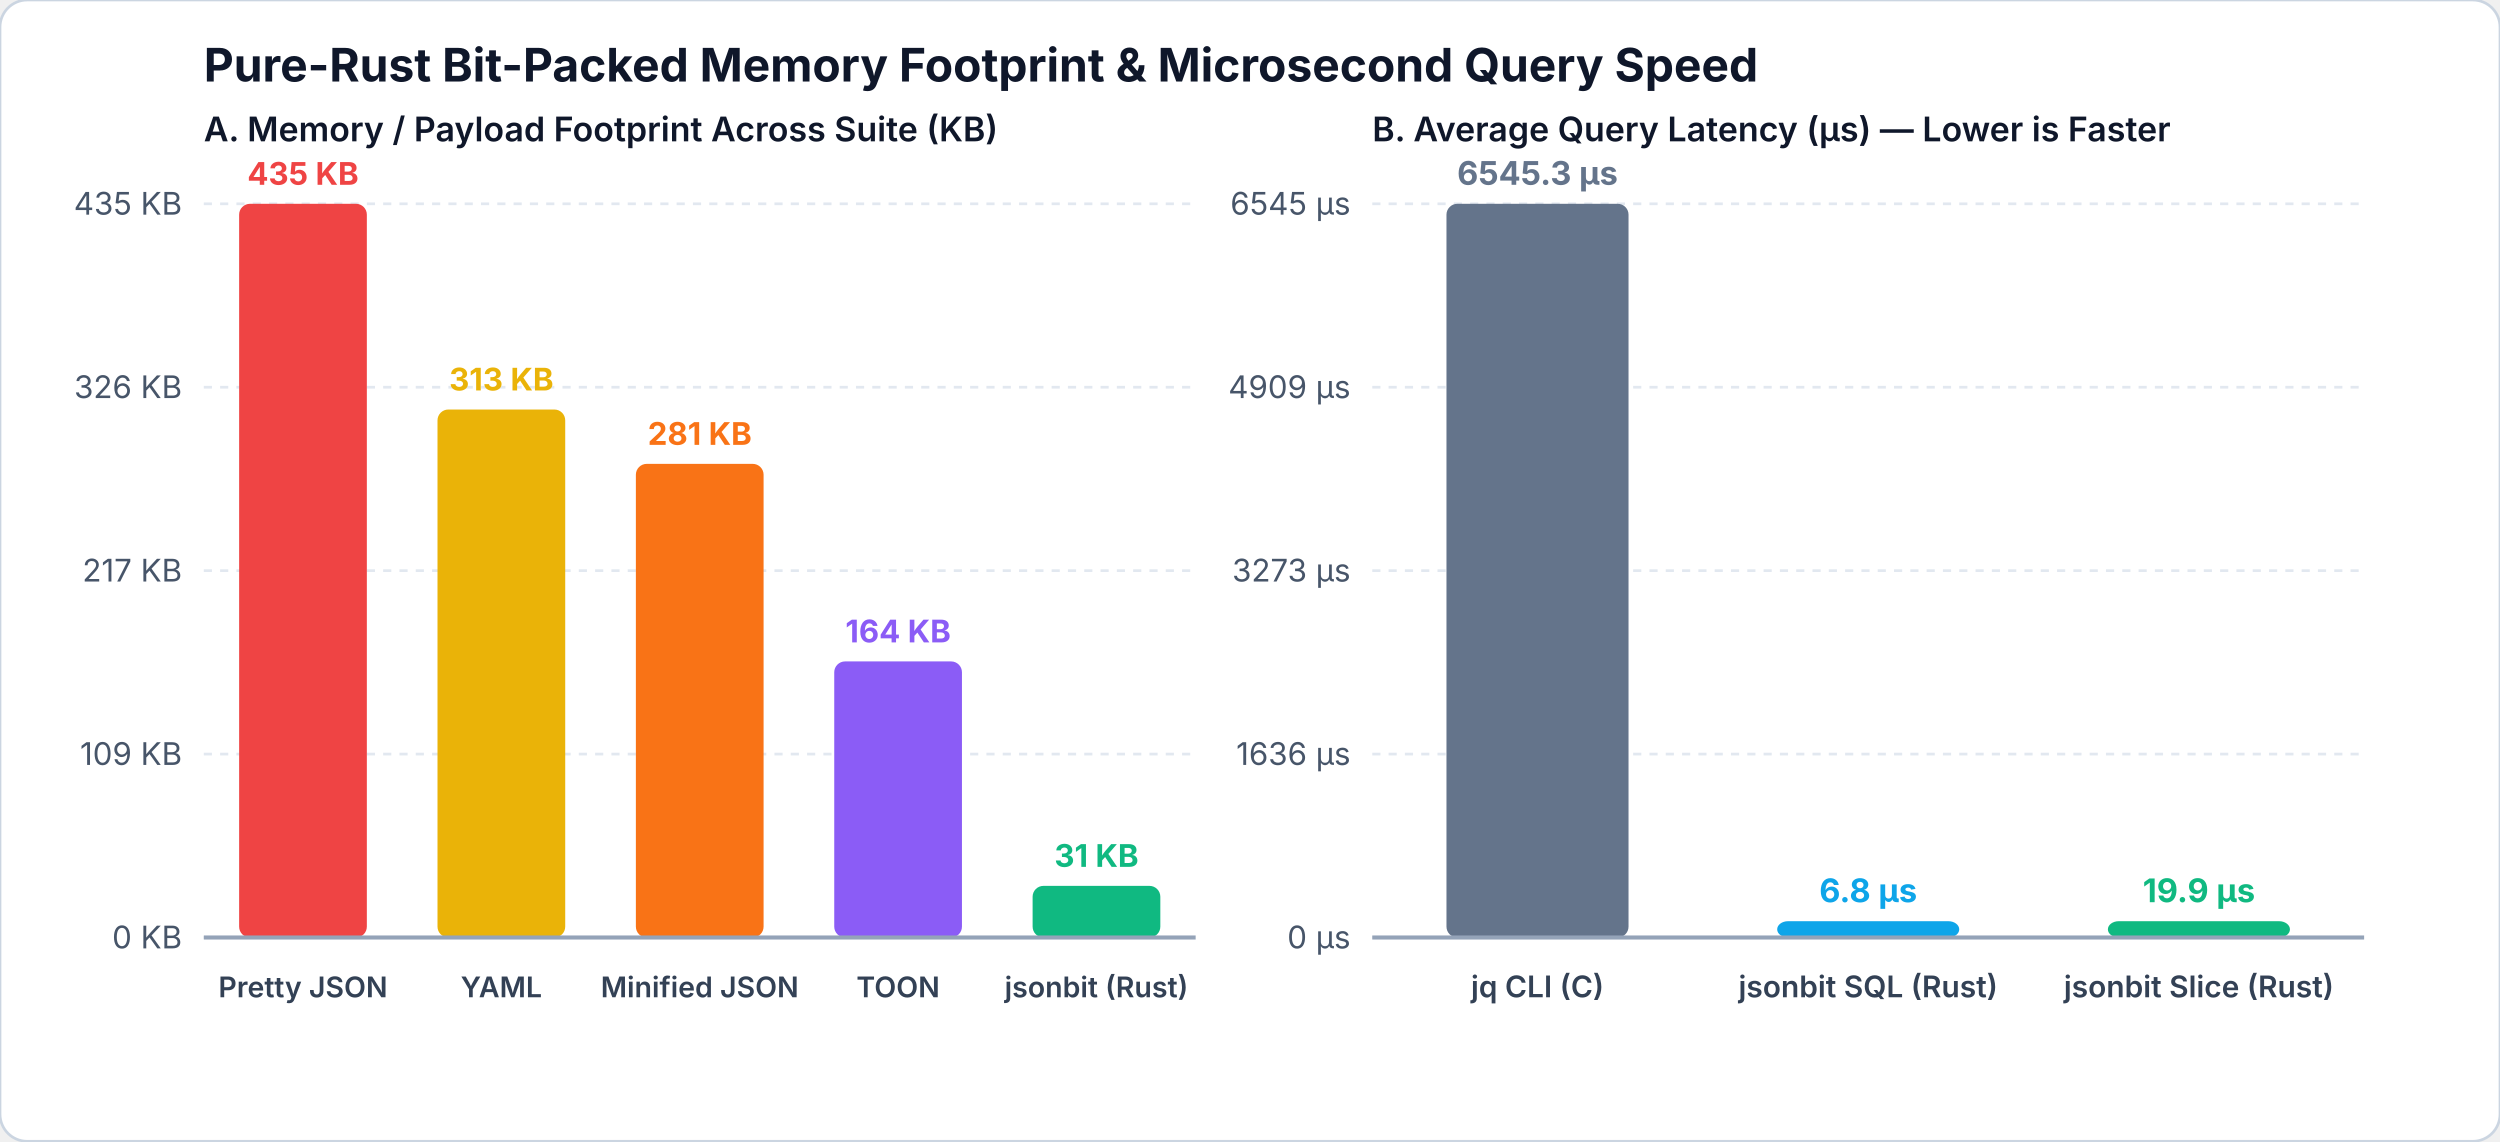
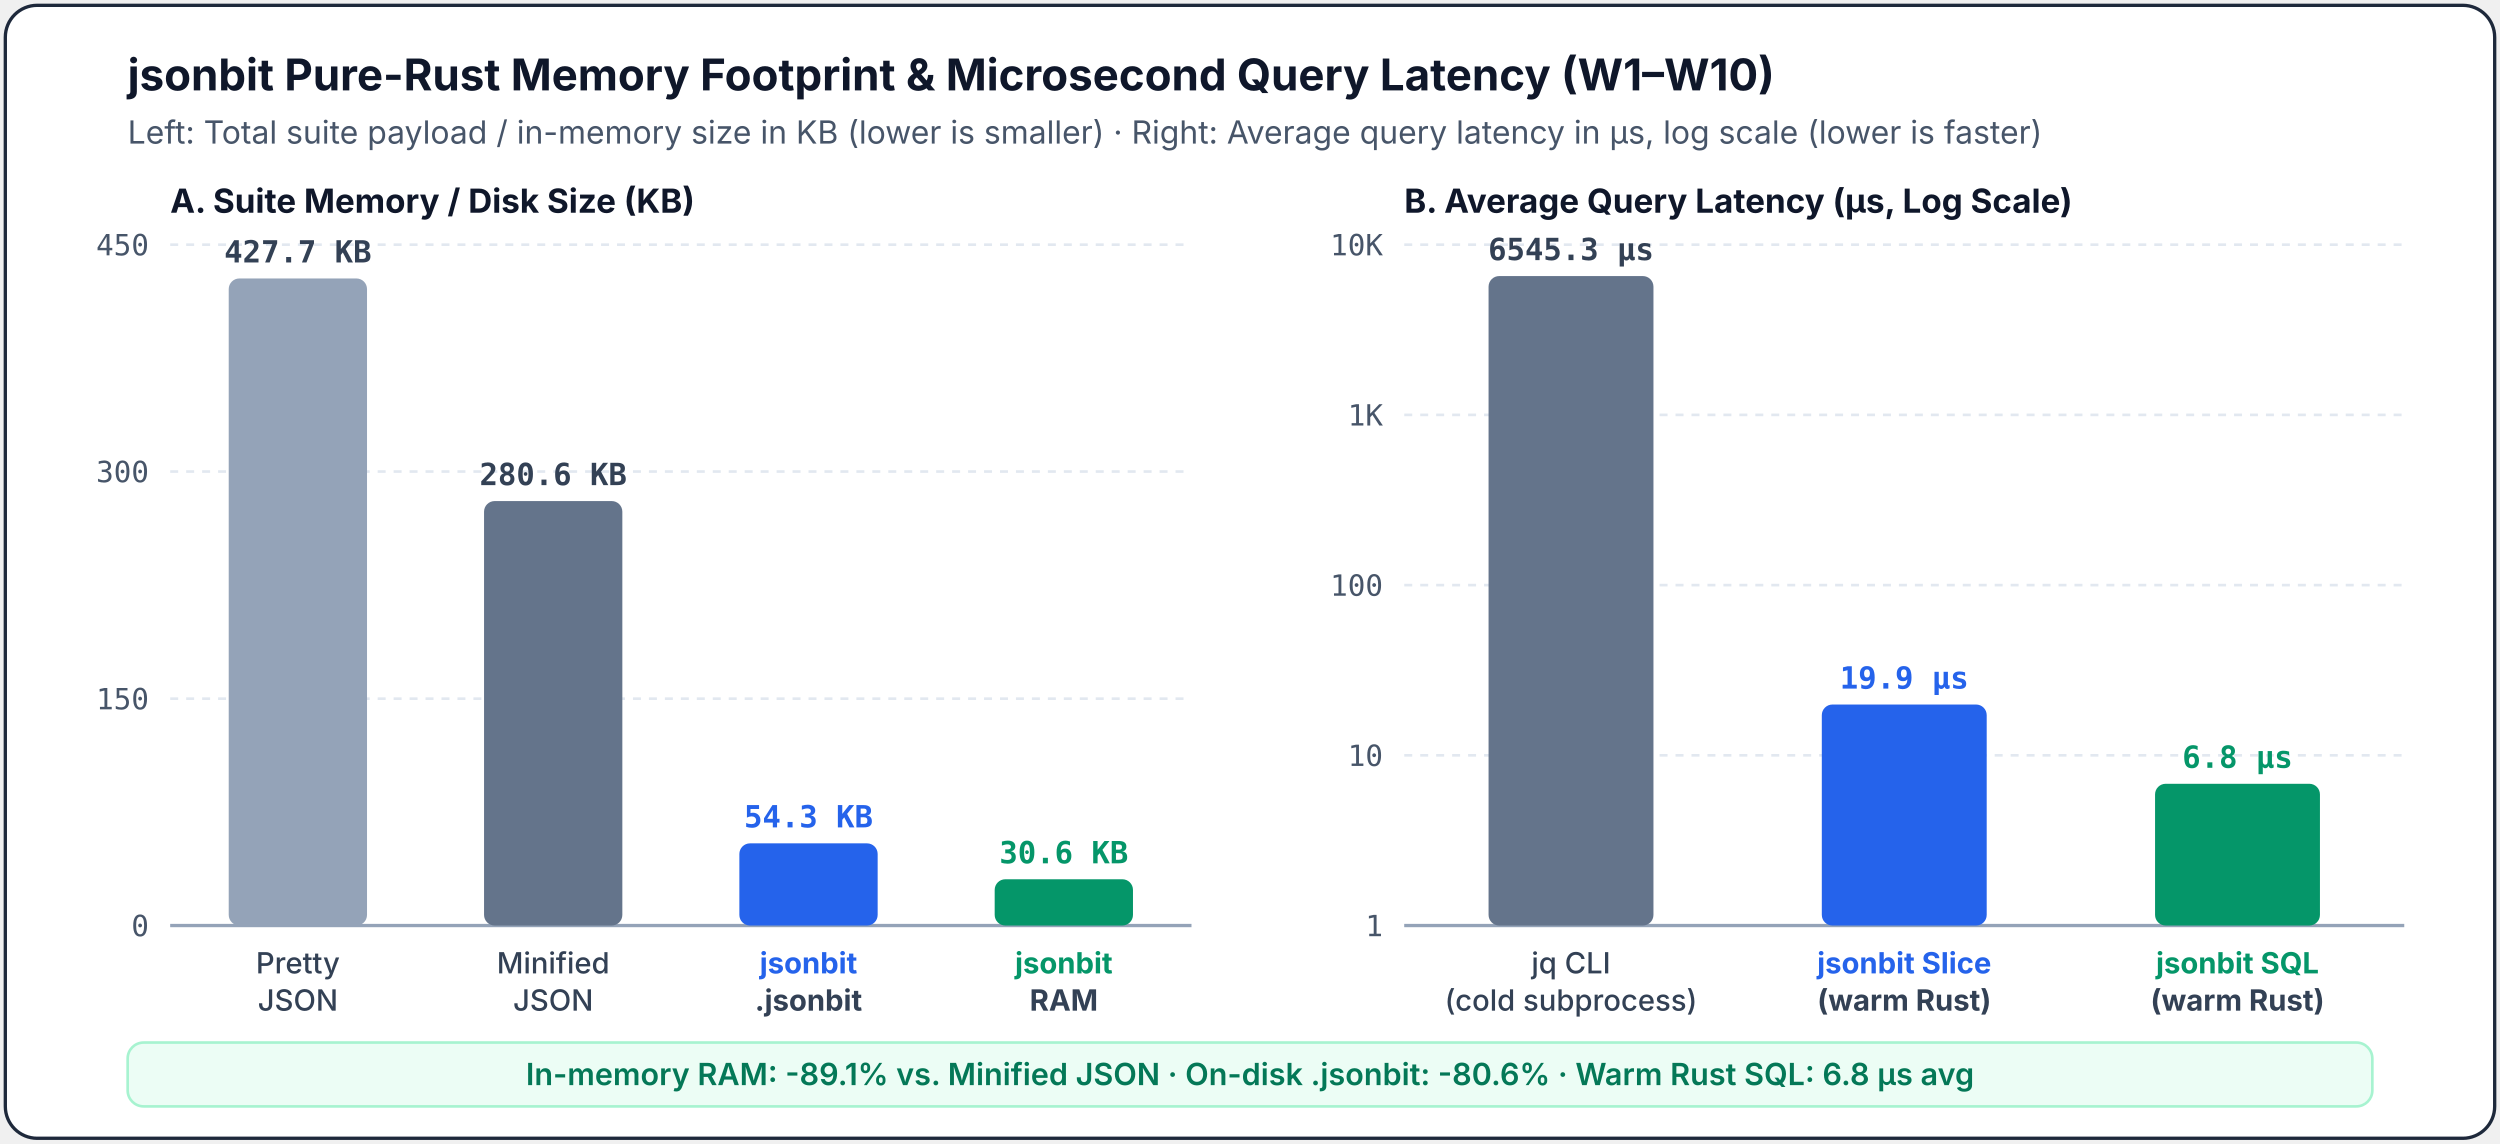
- <svg xmlns="http://www.w3.org/2000/svg" viewBox="0 0 920 420" width="100%" height="100%">
-   <rect width="920" height="420" fill="#ffffff" rx="10" stroke="#cbd5e1" stroke-width="1" />
-   <text x="75" y="30" font-family="Inter, system-ui, sans-serif" font-size="17" font-weight="700" fill="#0f172a">Pure-Rust Bit-Packed Memory Footprint &amp; Microsecond Query Speed</text>
-   <text x="75" y="52" font-family="Inter, system-ui, sans-serif" font-size="12.5" fill="#0f172a" font-weight="600">A. Memory / Payload Footprint Across Suite (KB)</text>
-   <text x="505" y="52" font-family="Inter, system-ui, sans-serif" font-size="12.5" fill="#0f172a" font-weight="600">B. Average Query Latency (µs) — Lower is Faster</text>
-   <line x1="75" y1="345" x2="440" y2="345" stroke="#e2e8f0" stroke-width="1" stroke-dasharray="3,3" />
-   <text x="67" y="349" text-anchor="end" font-family="Inter, system-ui, sans-serif" font-size="11.5" fill="#475569">0 KB</text>
-   <line x1="75" y1="277.5" x2="440" y2="277.5" stroke="#e2e8f0" stroke-width="1" stroke-dasharray="3,3" />
-   <text x="67" y="281.5" text-anchor="end" font-family="Inter, system-ui, sans-serif" font-size="11.5" fill="#475569">109 KB</text>
-   <line x1="75" y1="210" x2="440" y2="210" stroke="#e2e8f0" stroke-width="1" stroke-dasharray="3,3" />
-   <text x="67" y="214" text-anchor="end" font-family="Inter, system-ui, sans-serif" font-size="11.5" fill="#475569">217 KB</text>
-   <line x1="75" y1="142.5" x2="440" y2="142.5" stroke="#e2e8f0" stroke-width="1" stroke-dasharray="3,3" />
-   <text x="67" y="146.5" text-anchor="end" font-family="Inter, system-ui, sans-serif" font-size="11.5" fill="#475569">326 KB</text>
-   <line x1="75" y1="75" x2="440" y2="75" stroke="#e2e8f0" stroke-width="1" stroke-dasharray="3,3" />
-   <text x="67" y="79" text-anchor="end" font-family="Inter, system-ui, sans-serif" font-size="11.5" fill="#475569">435 KB</text>
-   <rect x="88.0" y="75.0" width="47" height="270.0" fill="#ef4444" rx="4" />
-   <text x="111.5" y="68.0" text-anchor="middle" font-family="Inter, system-ui, sans-serif" font-size="11.5" font-weight="700" fill="#ef4444">435 KB</text>
-   <text x="111.5" y="367" text-anchor="middle" font-family="Inter, system-ui, sans-serif" font-size="10.5" font-weight="600" fill="#334155">Pretty JSON</text>
-   <rect x="161.0" y="150.7" width="47" height="194.3" fill="#eab308" rx="4" />
-   <text x="184.5" y="143.7" text-anchor="middle" font-family="Inter, system-ui, sans-serif" font-size="11.5" font-weight="700" fill="#eab308">313 KB</text>
-   <text x="184.5" y="367" text-anchor="middle" font-family="Inter, system-ui, sans-serif" font-size="10.5" font-weight="600" fill="#334155">YAML</text>
-   <rect x="234.0" y="170.7" width="47" height="174.3" fill="#f97316" rx="4" />
-   <text x="257.5" y="163.7" text-anchor="middle" font-family="Inter, system-ui, sans-serif" font-size="11.5" font-weight="700" fill="#f97316">281 KB</text>
-   <text x="257.5" y="367" text-anchor="middle" font-family="Inter, system-ui, sans-serif" font-size="10.5" font-weight="600" fill="#334155">Minified JSON</text>
-   <rect x="307.0" y="243.4" width="47" height="101.6" fill="#8b5cf6" rx="4" />
-   <text x="330.5" y="236.4" text-anchor="middle" font-family="Inter, system-ui, sans-serif" font-size="11.5" font-weight="700" fill="#8b5cf6">164 KB</text>
-   <text x="330.5" y="367" text-anchor="middle" font-family="Inter, system-ui, sans-serif" font-size="10.5" font-weight="600" fill="#334155">TOON</text>
-   <rect x="380.0" y="326.0" width="47" height="19.0" fill="#10b981" rx="4" />
-   <text x="403.5" y="319.0" text-anchor="middle" font-family="Inter, system-ui, sans-serif" font-size="11.5" font-weight="700" fill="#10b981">31 KB</text>
-   <text x="403.5" y="367" text-anchor="middle" font-family="Inter, system-ui, sans-serif" font-size="10.5" font-weight="600" fill="#334155">jsonbit (Rust)</text>
-   <line x1="505" y1="345" x2="870" y2="345" stroke="#e2e8f0" stroke-width="1" stroke-dasharray="3,3" />
-   <text x="497" y="349" text-anchor="end" font-family="Inter, system-ui, sans-serif" font-size="11.5" fill="#475569">0 µs</text>
-   <line x1="505" y1="277.5" x2="870" y2="277.5" stroke="#e2e8f0" stroke-width="1" stroke-dasharray="3,3" />
-   <text x="497" y="281.5" text-anchor="end" font-family="Inter, system-ui, sans-serif" font-size="11.5" fill="#475569">1636 µs</text>
-   <line x1="505" y1="210" x2="870" y2="210" stroke="#e2e8f0" stroke-width="1" stroke-dasharray="3,3" />
-   <text x="497" y="214" text-anchor="end" font-family="Inter, system-ui, sans-serif" font-size="11.5" fill="#475569">3273 µs</text>
-   <line x1="505" y1="142.5" x2="870" y2="142.5" stroke="#e2e8f0" stroke-width="1" stroke-dasharray="3,3" />
-   <text x="497" y="146.5" text-anchor="end" font-family="Inter, system-ui, sans-serif" font-size="11.5" fill="#475569">4909 µs</text>
-   <line x1="505" y1="75" x2="870" y2="75" stroke="#e2e8f0" stroke-width="1" stroke-dasharray="3,3" />
-   <text x="497" y="79" text-anchor="end" font-family="Inter, system-ui, sans-serif" font-size="11.5" fill="#475569">6545 µs</text>
-   <rect x="532.3" y="75.0" width="67" height="270.0" fill="#64748b" rx="4" />
-   <text x="565.8" y="68.0" text-anchor="middle" font-family="Inter, system-ui, sans-serif" font-size="12" font-weight="700" fill="#64748b">6545.3 µs</text>
-   <text x="565.8" y="367" text-anchor="middle" font-family="Inter, system-ui, sans-serif" font-size="11" font-weight="600" fill="#334155">jq CLI (C)</text>
-   <rect x="654.0" y="339.0" width="67" height="6.0" fill="#0ea5e9" rx="4" />
-   <text x="687.5" y="332.0" text-anchor="middle" font-family="Inter, system-ui, sans-serif" font-size="12" font-weight="700" fill="#0ea5e9">6.8 µs</text>
-   <text x="687.5" y="367" text-anchor="middle" font-family="Inter, system-ui, sans-serif" font-size="11" font-weight="600" fill="#334155">jsonbit SQL (Rust)</text>
-   <rect x="775.7" y="339.0" width="67" height="6.0" fill="#10b981" rx="4" />
-   <text x="809.2" y="332.0" text-anchor="middle" font-family="Inter, system-ui, sans-serif" font-size="12" font-weight="700" fill="#10b981">19.9 µs</text>
-   <text x="809.2" y="367" text-anchor="middle" font-family="Inter, system-ui, sans-serif" font-size="11" font-weight="600" fill="#334155">jsonbit Slice (Rust)</text>
-   <line x1="75" y1="345" x2="440" y2="345" stroke="#94a3b8" stroke-width="1.5" />
-   <line x1="505" y1="345" x2="870" y2="345" stroke="#94a3b8" stroke-width="1.5" />
+ <svg xmlns="http://www.w3.org/2000/svg" viewBox="0 0 940 430" width="940" height="430">
+   <rect x="2" y="2" width="936" height="426" rx="12" fill="#ffffff" stroke="#1e293b" stroke-width="1.25" />
+   <text x="48" y="34" font-family="ui-sans-serif, -apple-system, BlinkMacSystemFont, 'Segoe UI', Inter, Roboto, sans-serif" font-size="16.5" font-weight="700" fill="#0f172a">jsonbit Pure-Rust Memory Footprint &amp; Microsecond Query Latency (W1–W10)</text>
+   <text x="48" y="54" font-family="ui-sans-serif, -apple-system, BlinkMacSystemFont, 'Segoe UI', Inter, Roboto, sans-serif" font-size="12" fill="#475569">Left: Total suite payload / in-memory size in KB (lower is smaller)  ·  Right: Average query latency in µs, log scale (lower is faster)</text>
+   <text x="64" y="80" font-family="ui-sans-serif, -apple-system, BlinkMacSystemFont, 'Segoe UI', Inter, Roboto, sans-serif" font-size="12.5" font-weight="700" fill="#0f172a">A. Suite Memory / Disk Size (KB)</text>
+   <line x1="64" y1="348.0" x2="448" y2="348.0" stroke="#e2e8f0" stroke-width="1" stroke-dasharray="3,3" />
+   <text x="56" y="352.0" text-anchor="end" font-family="ui-monospace, SFMono-Regular, Menlo, Monaco, Consolas, monospace" font-size="11" fill="#475569">0</text>
+   <line x1="64" y1="262.7" x2="448" y2="262.7" stroke="#e2e8f0" stroke-width="1" stroke-dasharray="3,3" />
+   <text x="56" y="266.7" text-anchor="end" font-family="ui-monospace, SFMono-Regular, Menlo, Monaco, Consolas, monospace" font-size="11" fill="#475569">150</text>
+   <line x1="64" y1="177.3" x2="448" y2="177.3" stroke="#e2e8f0" stroke-width="1" stroke-dasharray="3,3" />
+   <text x="56" y="181.3" text-anchor="end" font-family="ui-monospace, SFMono-Regular, Menlo, Monaco, Consolas, monospace" font-size="11" fill="#475569">300</text>
+   <line x1="64" y1="92.0" x2="448" y2="92.0" stroke="#e2e8f0" stroke-width="1" stroke-dasharray="3,3" />
+   <text x="56" y="96.0" text-anchor="end" font-family="ui-monospace, SFMono-Regular, Menlo, Monaco, Consolas, monospace" font-size="11" fill="#475569">450</text>
+   <line x1="64" y1="348" x2="448" y2="348" stroke="#94a3b8" stroke-width="1.25" />
+   <rect x="86.0" y="104.7" width="52" height="243.3" rx="4" fill="#94a3b8" />
+   <text x="112.0" y="98.7" text-anchor="middle" font-family="ui-monospace, SFMono-Regular, Menlo, Monaco, Consolas, monospace" font-size="11.5" font-weight="700" fill="#334155">427.7 KB</text>
+   <text x="112.0" y="366.0" text-anchor="middle" font-family="ui-sans-serif, -apple-system, BlinkMacSystemFont, 'Segoe UI', Inter, Roboto, sans-serif" font-size="11" font-weight="500" fill="#334155">Pretty</text>
+   <text x="112.0" y="380.0" text-anchor="middle" font-family="ui-sans-serif, -apple-system, BlinkMacSystemFont, 'Segoe UI', Inter, Roboto, sans-serif" font-size="11" font-weight="500" fill="#334155">JSON</text>
+   <rect x="182.0" y="188.4" width="52" height="159.6" rx="4" fill="#64748b" />
+   <text x="208.0" y="182.4" text-anchor="middle" font-family="ui-monospace, SFMono-Regular, Menlo, Monaco, Consolas, monospace" font-size="11.5" font-weight="700" fill="#334155">280.6 KB</text>
+   <text x="208.0" y="366.0" text-anchor="middle" font-family="ui-sans-serif, -apple-system, BlinkMacSystemFont, 'Segoe UI', Inter, Roboto, sans-serif" font-size="11" font-weight="500" fill="#334155">Minified</text>
+   <text x="208.0" y="380.0" text-anchor="middle" font-family="ui-sans-serif, -apple-system, BlinkMacSystemFont, 'Segoe UI', Inter, Roboto, sans-serif" font-size="11" font-weight="500" fill="#334155">JSON</text>
+   <rect x="278.0" y="317.1" width="52" height="30.9" rx="4" fill="#2563eb" />
+   <text x="304.0" y="311.1" text-anchor="middle" font-family="ui-monospace, SFMono-Regular, Menlo, Monaco, Consolas, monospace" font-size="11.5" font-weight="700" fill="#2563eb">54.3 KB</text>
+   <text x="304.0" y="366.0" text-anchor="middle" font-family="ui-sans-serif, -apple-system, BlinkMacSystemFont, 'Segoe UI', Inter, Roboto, sans-serif" font-size="11" font-weight="700" fill="#2563eb">jsonbit</text>
+   <text x="304.0" y="380.0" text-anchor="middle" font-family="ui-sans-serif, -apple-system, BlinkMacSystemFont, 'Segoe UI', Inter, Roboto, sans-serif" font-size="11" font-weight="700" fill="#334155">.jsonbit</text>
+   <rect x="374.0" y="330.6" width="52" height="17.4" rx="4" fill="#059669" />
+   <text x="400.0" y="324.6" text-anchor="middle" font-family="ui-monospace, SFMono-Regular, Menlo, Monaco, Consolas, monospace" font-size="11.5" font-weight="700" fill="#059669">30.6 KB</text>
+   <text x="400.0" y="366.0" text-anchor="middle" font-family="ui-sans-serif, -apple-system, BlinkMacSystemFont, 'Segoe UI', Inter, Roboto, sans-serif" font-size="11" font-weight="700" fill="#059669">jsonbit</text>
+   <text x="400.0" y="380.0" text-anchor="middle" font-family="ui-sans-serif, -apple-system, BlinkMacSystemFont, 'Segoe UI', Inter, Roboto, sans-serif" font-size="11" font-weight="700" fill="#334155">RAM</text>
+   <text x="528" y="80" font-family="ui-sans-serif, -apple-system, BlinkMacSystemFont, 'Segoe UI', Inter, Roboto, sans-serif" font-size="12.5" font-weight="700" fill="#0f172a">B. Average Query Latency (µs, Log Scale)</text>
+   <line x1="528" y1="348.0" x2="904" y2="348.0" stroke="#e2e8f0" stroke-width="1" stroke-dasharray="3,3" />
+   <text x="520" y="352.0" text-anchor="end" font-family="ui-monospace, SFMono-Regular, Menlo, Monaco, Consolas, monospace" font-size="11" fill="#475569">1</text>
+   <line x1="528" y1="284.0" x2="904" y2="284.0" stroke="#e2e8f0" stroke-width="1" stroke-dasharray="3,3" />
+   <text x="520" y="288.0" text-anchor="end" font-family="ui-monospace, SFMono-Regular, Menlo, Monaco, Consolas, monospace" font-size="11" fill="#475569">10</text>
+   <line x1="528" y1="220.0" x2="904" y2="220.0" stroke="#e2e8f0" stroke-width="1" stroke-dasharray="3,3" />
+   <text x="520" y="224.0" text-anchor="end" font-family="ui-monospace, SFMono-Regular, Menlo, Monaco, Consolas, monospace" font-size="11" fill="#475569">100</text>
+   <line x1="528" y1="156.0" x2="904" y2="156.0" stroke="#e2e8f0" stroke-width="1" stroke-dasharray="3,3" />
+   <text x="520" y="160.0" text-anchor="end" font-family="ui-monospace, SFMono-Regular, Menlo, Monaco, Consolas, monospace" font-size="11" fill="#475569">1K</text>
+   <line x1="528" y1="92.0" x2="904" y2="92.0" stroke="#e2e8f0" stroke-width="1" stroke-dasharray="3,3" />
+   <text x="520" y="96.0" text-anchor="end" font-family="ui-monospace, SFMono-Regular, Menlo, Monaco, Consolas, monospace" font-size="11" fill="#475569">10K</text>
+   <line x1="528" y1="348" x2="904" y2="348" stroke="#94a3b8" stroke-width="1.25" />
+   <rect x="559.7" y="103.8" width="62" height="244.2" rx="4" fill="#64748b" />
+   <text x="590.7" y="97.8" text-anchor="middle" font-family="ui-monospace, SFMono-Regular, Menlo, Monaco, Consolas, monospace" font-size="11.5" font-weight="700" fill="#334155">6545.3 µs</text>
+   <text x="590.7" y="366.0" text-anchor="middle" font-family="ui-sans-serif, -apple-system, BlinkMacSystemFont, 'Segoe UI', Inter, Roboto, sans-serif" font-size="11" font-weight="500" fill="#334155">jq CLI</text>
+   <text x="590.7" y="380.0" text-anchor="middle" font-family="ui-sans-serif, -apple-system, BlinkMacSystemFont, 'Segoe UI', Inter, Roboto, sans-serif" font-size="11" font-weight="500" fill="#334155">(cold subprocess)</text>
+   <rect x="685.0" y="264.9" width="62" height="83.1" rx="4" fill="#2563eb" />
+   <text x="716.0" y="258.9" text-anchor="middle" font-family="ui-monospace, SFMono-Regular, Menlo, Monaco, Consolas, monospace" font-size="11.5" font-weight="700" fill="#2563eb">19.9 µs</text>
+   <text x="716.0" y="366.0" text-anchor="middle" font-family="ui-sans-serif, -apple-system, BlinkMacSystemFont, 'Segoe UI', Inter, Roboto, sans-serif" font-size="11" font-weight="700" fill="#2563eb">jsonbit Slice</text>
+   <text x="716.0" y="380.0" text-anchor="middle" font-family="ui-sans-serif, -apple-system, BlinkMacSystemFont, 'Segoe UI', Inter, Roboto, sans-serif" font-size="11" font-weight="700" fill="#334155">(warm Rust)</text>
+   <rect x="810.3" y="294.7" width="62" height="53.3" rx="4" fill="#059669" />
+   <text x="841.3" y="288.7" text-anchor="middle" font-family="ui-monospace, SFMono-Regular, Menlo, Monaco, Consolas, monospace" font-size="11.5" font-weight="700" fill="#059669">6.8 µs</text>
+   <text x="841.3" y="366.0" text-anchor="middle" font-family="ui-sans-serif, -apple-system, BlinkMacSystemFont, 'Segoe UI', Inter, Roboto, sans-serif" font-size="11" font-weight="700" fill="#059669">jsonbit SQL</text>
+   <text x="841.3" y="380.0" text-anchor="middle" font-family="ui-sans-serif, -apple-system, BlinkMacSystemFont, 'Segoe UI', Inter, Roboto, sans-serif" font-size="11" font-weight="700" fill="#334155">(warm Rust)</text>
+   <rect x="48" y="392" width="844" height="24" rx="6" fill="#ecfdf5" stroke="#a7f3d0" stroke-width="1" />
+   <text x="470.0" y="408" text-anchor="middle" font-family="ui-sans-serif, -apple-system, BlinkMacSystemFont, 'Segoe UI', Inter, Roboto, sans-serif" font-size="11.5" font-weight="600" fill="#047857">In-memory RAM: -89.1% vs. Minified JSON  ·  On-disk .jsonbit: -80.6%  ·  Warm Rust SQL: 6.8 µs avg</text>
</svg>
